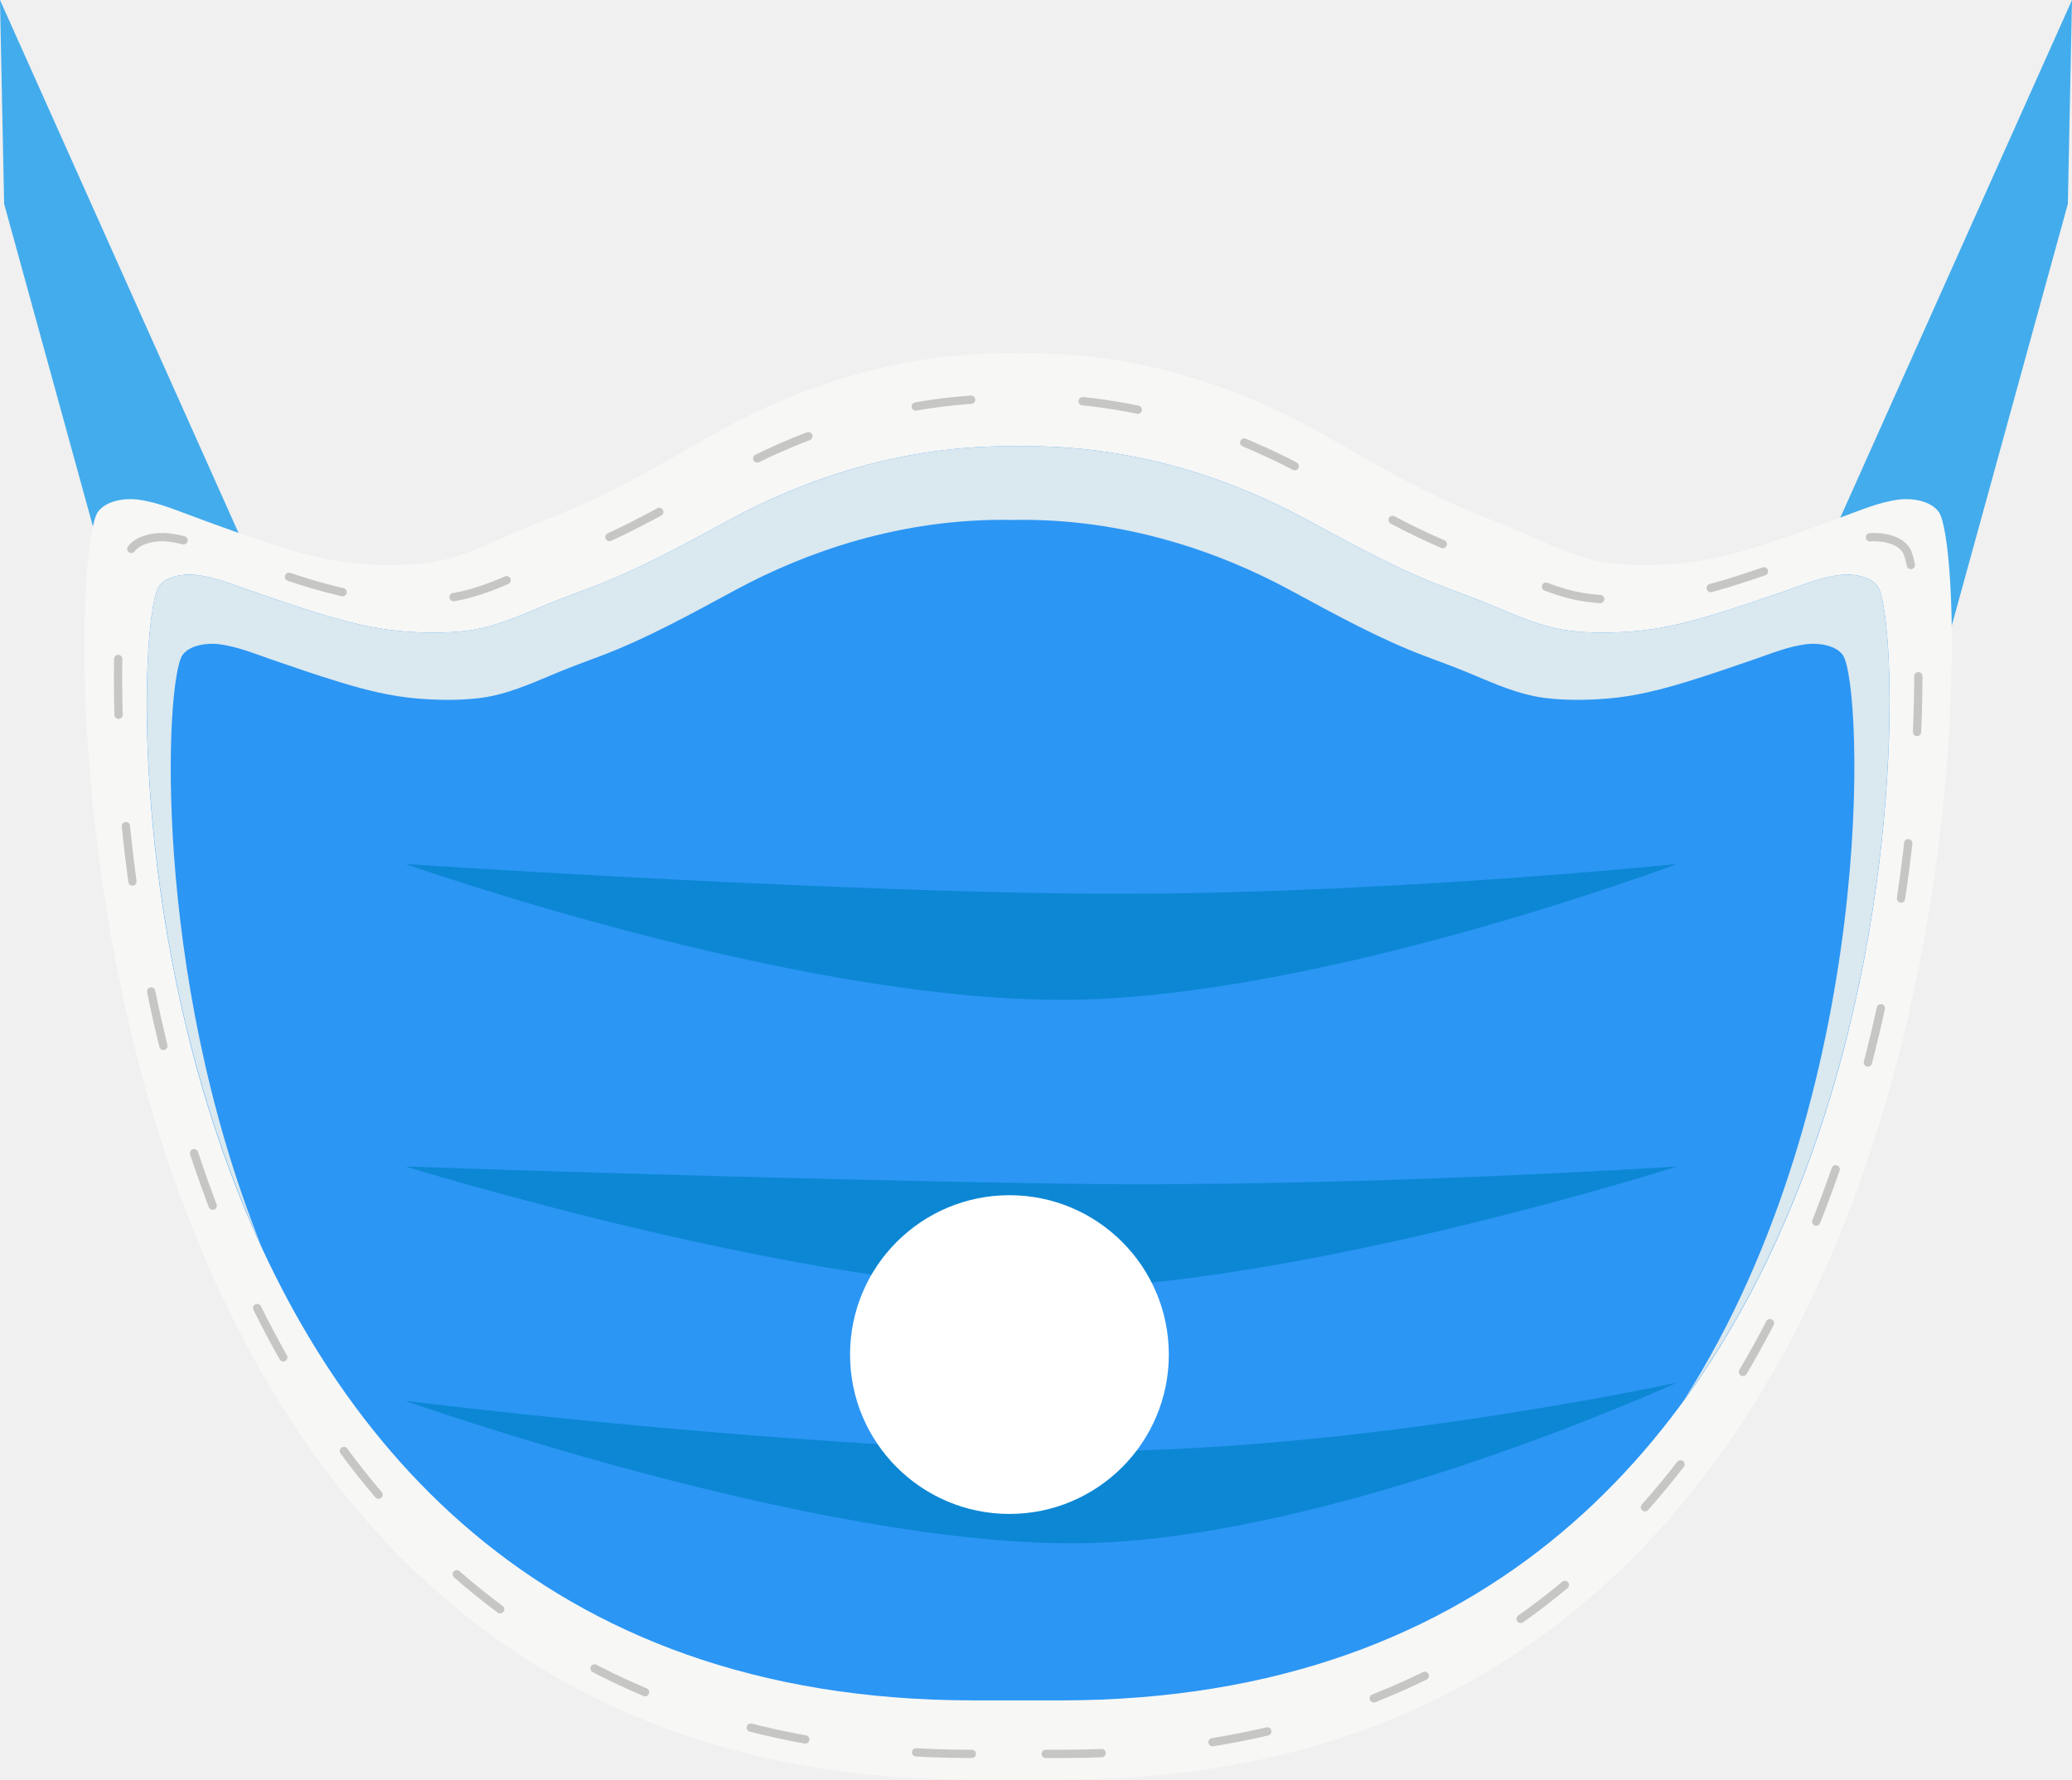
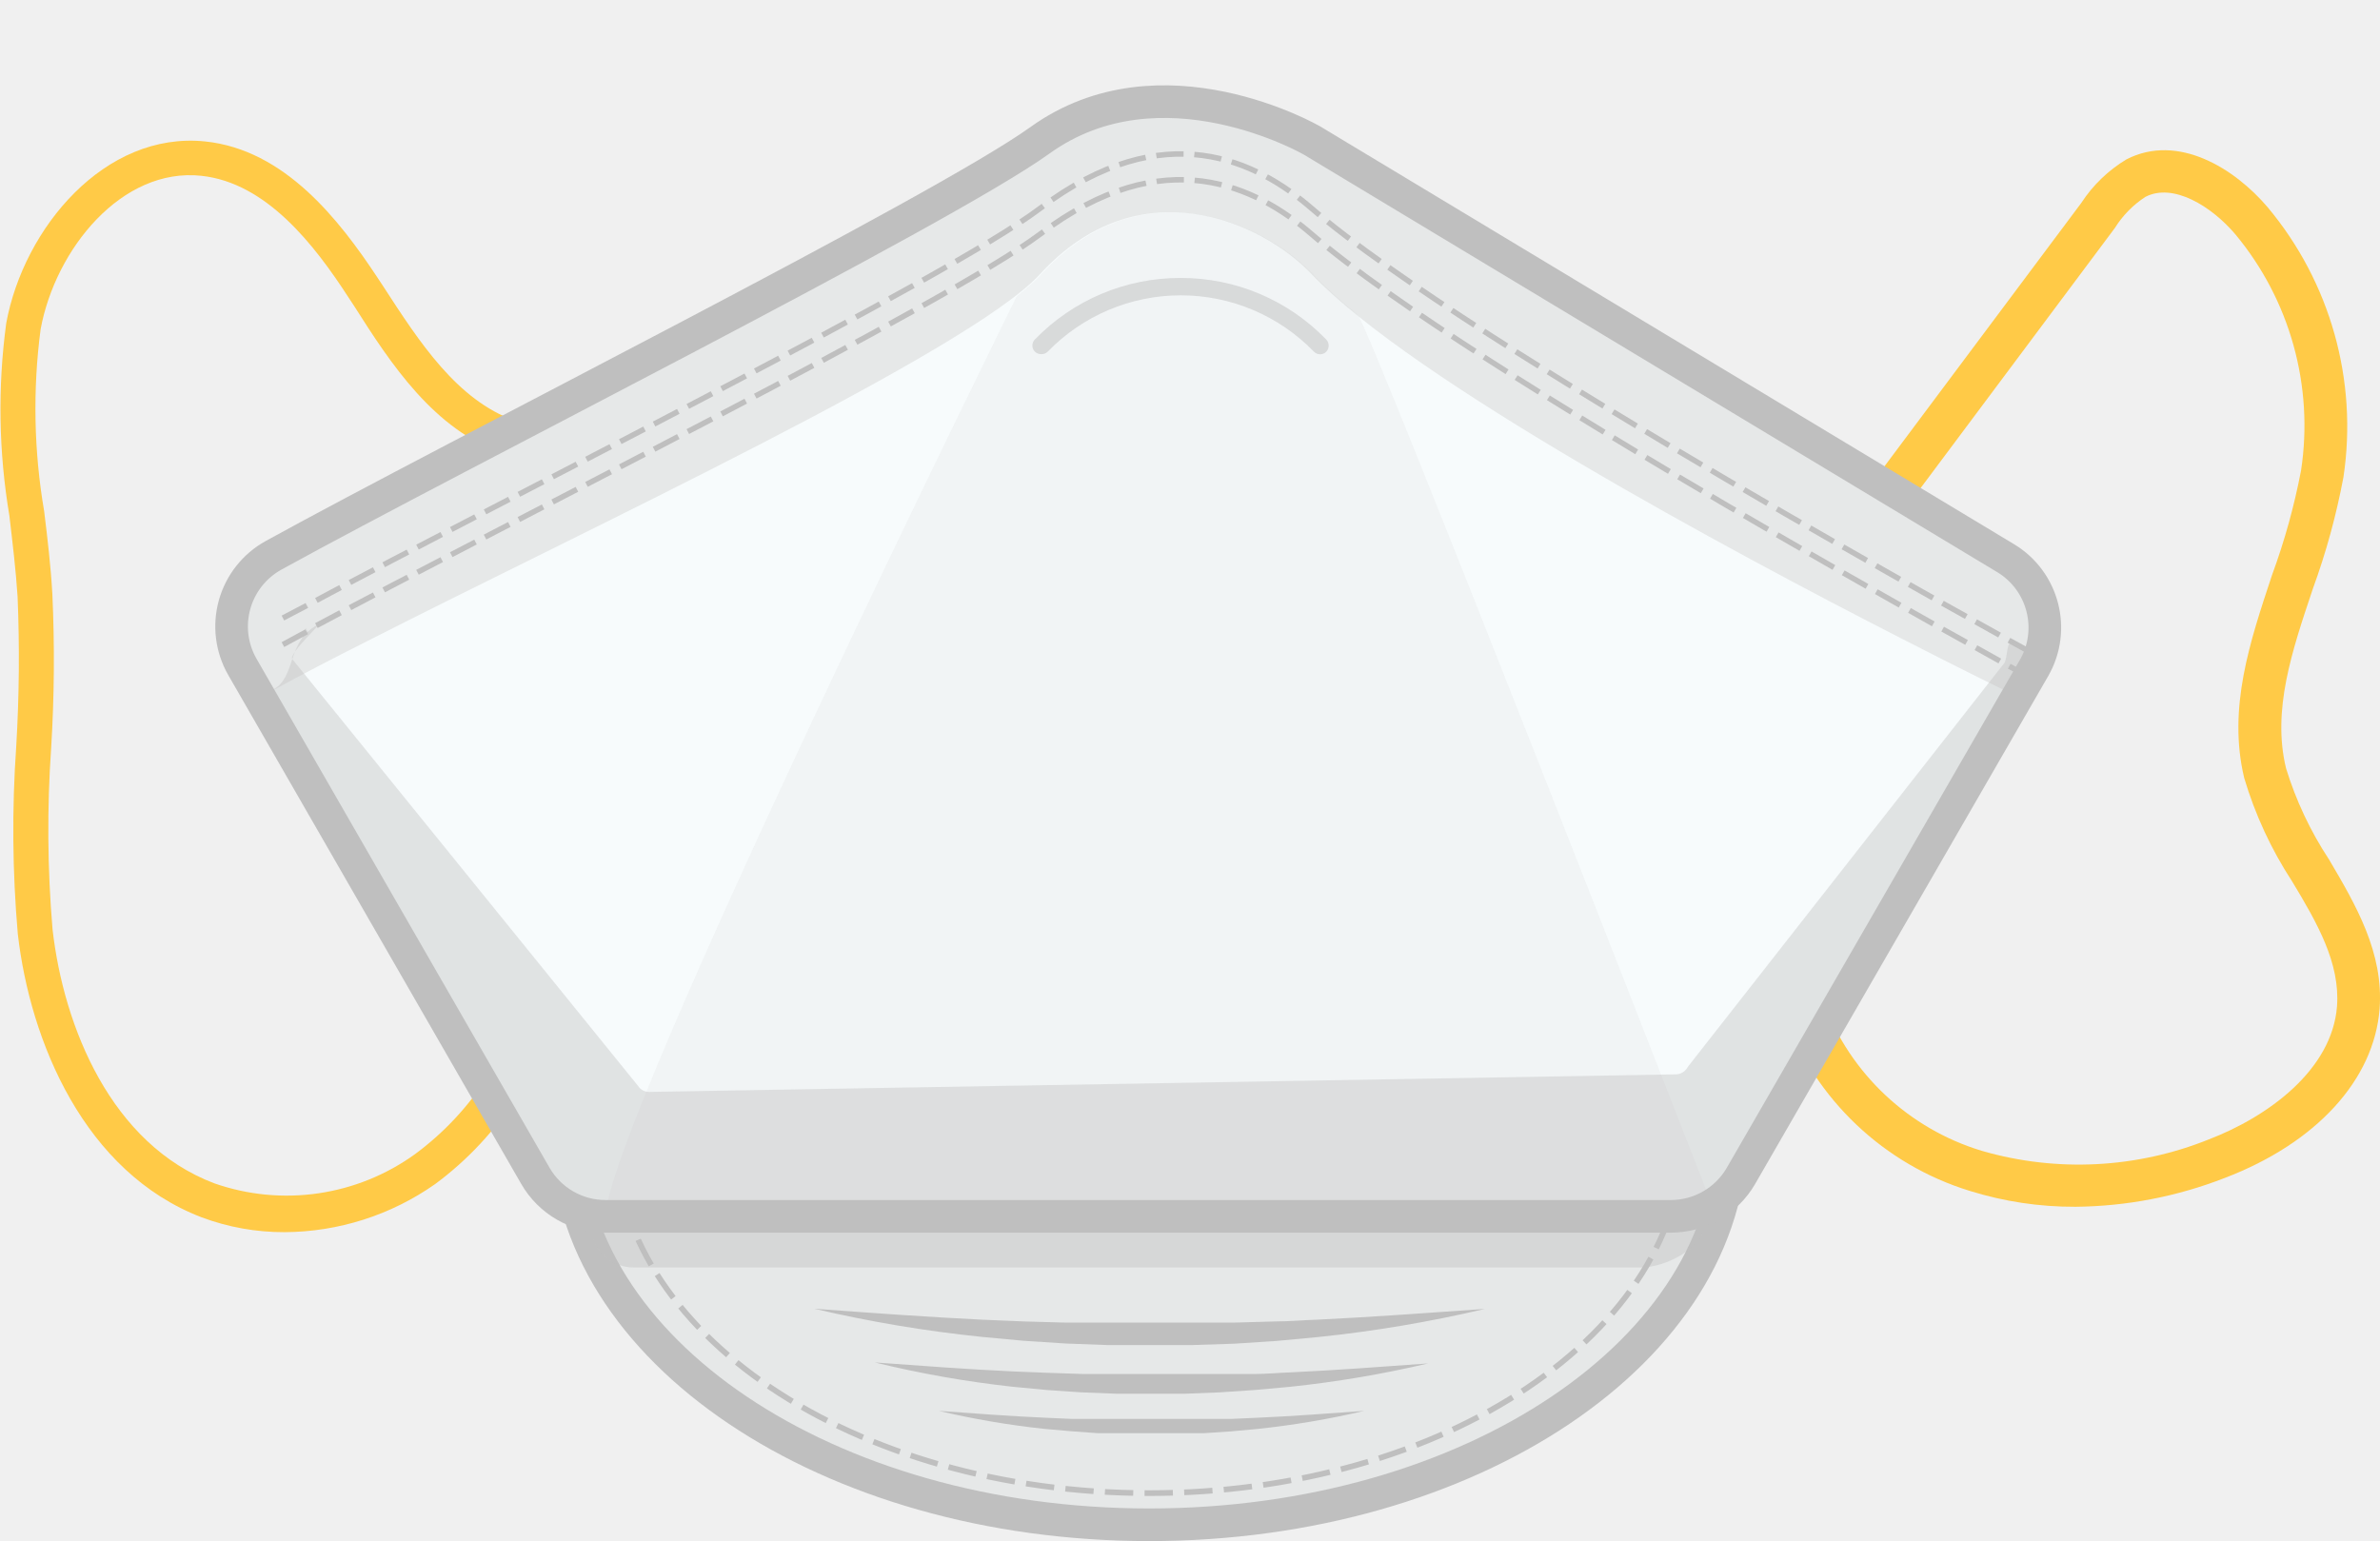
- <svg xmlns="http://www.w3.org/2000/svg" width="78px" height="67px" viewBox="0 0 78 67" version="1.1">
-   <g id="Page-1" stroke="none" stroke-width="1" fill="none" fill-rule="evenodd">
-     <g id="Airbone-&amp;-Contact" transform="translate(-801, -1235)">
-       <g id="Group-18-Copy" transform="translate(801, 1235)">
-         <polygon id="Fill-1" fill="#43ACEC" points="0 0.028 0.156 7.675 6.3 30 12 26.816 0 0" />
-         <polygon id="Fill-2" fill="#43ACEC" points="66 26.816 71.7 30 77.844 7.676 78 0" />
-         <g id="Group-17" transform="translate(3, 13)">
-           <path d="M33.52,54 C-1.672,54 -0.701,8.32 0.677,6.287 C0.982,5.838 1.725,5.751 2.172,5.807 C2.924,5.9 3.659,6.221 4.373,6.482 C5.309,6.826 6.245,7.169 7.191,7.476 C8.272,7.827 9.37,8.125 10.494,8.22 C11.361,8.293 12.234,8.309 13.099,8.196 C13.278,8.172 13.453,8.14 13.627,8.1 C14.586,7.882 15.475,7.441 16.391,7.042 C16.955,6.796 17.529,6.574 18.099,6.345 C20.084,5.551 21.924,4.458 23.796,3.388 C26.642,1.759 30.642,0.216 35.286,0.301 C35.303,0.301 35.318,0.303 35.335,0.303 C35.35,0.303 35.365,0.301 35.382,0.301 C40.026,0.216 44.027,1.759 46.872,3.388 C48.745,4.458 50.584,5.551 52.57,6.345 C53.141,6.574 53.714,6.796 54.278,7.042 C55.194,7.441 56.083,7.882 57.041,8.1 C57.215,8.14 57.392,8.172 57.57,8.196 C58.434,8.309 59.309,8.293 60.174,8.22 C61.299,8.125 62.397,7.827 63.478,7.476 C64.423,7.169 65.36,6.826 66.296,6.482 C67.01,6.221 67.745,5.9 68.498,5.807 C68.944,5.751 69.687,5.838 69.992,6.287 C71.37,8.32 72.228,54 37.036,54 L33.52,54 Z" id="Fill-3" fill="#F7F7F6" />
-           <path d="M33.585,53.035 C-0.342,53.035 0.593,9.625 1.922,7.694 C2.216,7.266 2.932,7.184 3.362,7.237 C4.088,7.325 4.797,7.63 5.485,7.88 C6.387,8.206 7.29,8.531 8.203,8.824 C9.244,9.157 10.302,9.439 11.387,9.53 C12.222,9.6 13.064,9.615 13.897,9.507 C14.07,9.484 14.24,9.455 14.407,9.417 C15.331,9.209 16.188,8.79 17.071,8.411 C17.616,8.177 18.168,7.966 18.718,7.748 C20.632,6.994 22.406,5.956 24.211,4.938 C26.954,3.39 30.81,1.924 35.289,2.005 C35.304,2.005 35.318,2.007 35.335,2.007 C35.35,2.007 35.364,2.005 35.38,2.005 C39.858,1.924 43.714,3.39 46.457,4.938 C48.263,5.956 50.037,6.994 51.95,7.748 C52.501,7.966 53.053,8.177 53.598,8.411 C54.48,8.79 55.338,9.209 56.261,9.417 C56.429,9.455 56.598,9.484 56.771,9.507 C57.604,9.615 58.447,9.6 59.282,9.53 C60.366,9.439 61.425,9.157 62.467,8.824 C63.379,8.531 64.281,8.206 65.184,7.88 C65.872,7.63 66.581,7.325 67.306,7.237 C67.736,7.184 68.452,7.266 68.746,7.694 C70.075,9.625 70.902,53.035 36.975,53.035 L33.585,53.035 Z" id="Stroke-5" stroke="#C6C6C5" stroke-width="0.312" stroke-linecap="round" stroke-linejoin="round" stroke-dasharray="2.101,4.201" />
-           <path d="M33.64,51.02 C0.797,51.02 1.703,10.856 2.989,9.068 C3.273,8.673 3.966,8.597 4.383,8.646 C5.085,8.728 5.771,9.01 6.438,9.24 C7.311,9.543 8.185,9.844 9.068,10.114 C10.076,10.422 11.101,10.684 12.151,10.768 C12.96,10.833 13.775,10.846 14.582,10.747 C14.749,10.726 14.913,10.698 15.075,10.663 C15.969,10.47 16.8,10.083 17.654,9.732 C18.181,9.516 18.716,9.321 19.249,9.12 C21.101,8.422 22.818,7.461 24.566,6.518 C27.222,5.086 30.955,3.73 35.289,3.805 C35.305,3.805 35.318,3.807 35.334,3.808 C35.349,3.807 35.363,3.805 35.379,3.805 C39.713,3.73 43.447,5.086 46.102,6.518 C47.85,7.461 49.567,8.422 51.42,9.12 C51.952,9.321 52.487,9.516 53.014,9.732 C53.868,10.083 54.699,10.47 55.593,10.663 C55.755,10.698 55.919,10.726 56.086,10.747 C56.893,10.846 57.708,10.833 58.517,10.768 C59.567,10.684 60.591,10.422 61.6,10.114 C62.482,9.844 63.357,9.543 64.23,9.24 C64.898,9.01 65.583,8.728 66.285,8.646 C66.702,8.597 67.395,8.673 67.68,9.068 C68.966,10.856 69.766,51.02 36.922,51.02 L33.64,51.02 Z" id="Fill-7" fill="#2B96F4" />
-           <path d="M12.266,19.529 C12.266,19.529 26.827,24.692 37.099,24.645 C46.635,24.601 60.133,19.529 60.133,19.529 C60.133,19.529 47.917,20.791 37.182,20.64 C26.448,20.488 12.266,19.529 12.266,19.529" id="Fill-9" fill="#0C87D4" />
-           <path d="M12.266,30.919 C12.266,30.919 27.743,35.691 36.652,35.531 C46.188,35.36 60.133,30.919 60.133,30.919 C60.133,30.919 47.917,31.72 37.182,31.569 C26.448,31.417 12.266,30.919 12.266,30.919" id="Fill-11" fill="#0C87D4" />
-           <path d="M12.266,39.744 C12.266,39.744 27.575,45.177 37.536,45.105 C47.073,45.036 60.133,39.054 60.133,39.054 C60.133,39.054 47.647,41.787 36.913,41.636 C26.178,41.484 12.266,39.744 12.266,39.744" id="Fill-13" fill="#0C87D4" />
-           <path d="M3.873,11.659 C4.148,11.278 4.817,11.204 5.22,11.251 C5.898,11.331 6.561,11.602 7.205,11.825 C8.049,12.117 8.893,12.408 9.747,12.669 C10.72,12.967 11.711,13.22 12.725,13.301 C13.506,13.363 14.293,13.377 15.072,13.28 C15.234,13.26 15.393,13.233 15.55,13.199 C16.413,13.013 17.215,12.639 18.041,12.3 C18.55,12.091 19.067,11.902 19.581,11.709 C21.371,11.034 23.03,10.105 24.719,9.196 C27.284,7.813 30.891,6.502 35.078,6.575 C35.094,6.575 35.106,6.576 35.121,6.577 C35.136,6.576 35.15,6.575 35.165,6.575 C39.352,6.502 42.959,7.813 45.525,9.196 C47.214,10.105 48.872,11.034 50.662,11.709 C51.177,11.902 51.693,12.091 52.203,12.3 C53.028,12.639 53.829,13.013 54.694,13.199 C54.851,13.233 55.009,13.26 55.17,13.28 C55.95,13.377 56.738,13.363 57.519,13.301 C58.532,13.22 59.523,12.967 60.497,12.669 C61.35,12.408 62.195,12.117 63.038,11.825 C63.682,11.602 64.345,11.331 65.023,11.251 C65.425,11.204 66.096,11.278 66.37,11.659 C67.144,12.735 67.732,28.192 60.401,39.7 C69.14,27.676 68.518,10.233 67.679,9.068 C67.395,8.673 66.701,8.598 66.285,8.646 C65.583,8.728 64.897,9.01 64.231,9.24 C63.357,9.543 62.483,9.844 61.6,10.114 C60.591,10.423 59.566,10.684 58.518,10.768 C57.708,10.832 56.893,10.846 56.087,10.747 C55.92,10.726 55.755,10.697 55.593,10.662 C54.699,10.47 53.869,10.083 53.015,9.732 C52.487,9.516 51.953,9.32 51.42,9.119 C49.567,8.421 47.85,7.461 46.102,6.519 C43.447,5.087 39.713,3.73 35.379,3.805 C35.363,3.805 35.349,3.807 35.334,3.807 C35.319,3.807 35.305,3.805 35.29,3.805 C30.955,3.73 27.221,5.087 24.566,6.519 C22.819,7.461 21.101,8.421 19.248,9.119 C18.716,9.32 18.181,9.516 17.654,9.732 C16.799,10.083 15.97,10.47 15.075,10.662 C14.913,10.697 14.748,10.726 14.581,10.747 C13.775,10.846 12.96,10.832 12.151,10.768 C11.101,10.684 10.077,10.423 9.068,10.114 C8.185,9.844 7.311,9.543 6.438,9.24 C5.771,9.01 5.085,8.728 4.383,8.646 C3.967,8.598 3.273,8.673 2.989,9.068 C2.279,10.055 1.697,22.724 6.825,33.884 C2.686,23.568 3.224,12.561 3.873,11.659" id="Fill-15" fill="#DAE8EF" />
-         </g>
-         <circle id="Oval" fill="#FFFFFF" cx="38" cy="51" r="6" />
+ <svg xmlns="http://www.w3.org/2000/svg" viewBox="0 0 121.82 78.89">
+   <defs>
+     <style>.cls-1,.cls-4,.cls-5,.cls-7,.cls-8{fill:none;}.cls-2{fill:#ffca47;}.cls-3{fill:#e6e8e8;}.cls-4,.cls-5,.cls-7,.cls-8{stroke:#bfbfbf;stroke-miterlimit:10;}.cls-4{stroke-width:1.67px;}.cls-5{stroke-width:0.29px;stroke-dasharray:0 0.58 1.45 0 0 0;}.cls-6,.cls-9{fill:#bfbfbf;}.cls-6{opacity:0.4;}.cls-7,.cls-8{stroke-width:0.28px;}.cls-7{stroke-dasharray:1.39 0 0 0;}.cls-8{stroke-dasharray:0.01 0.55 1.39 0 0 0;}.cls-10{fill:#f7fbfc;}.cls-11{opacity:0.3;}.cls-12{clip-path:url(#clip-path);}.cls-13{opacity:0.5;}</style>
+     <clipPath id="clip-path">
+       <path class="cls-1" d="M52.09,15.07S31,57.75,31,62.27s56.64-.55,56.64-.55S70.07,16.64,69.52,16.18,63.05,0,63.05,0s-7.19,2.4-7.63,3.92S50.71,10.76,52.09,15.07Z" />
+     </clipPath>
+   </defs>
+   <g id="OBJECT">
+     <path class="cls-2" d="M106.23,61.78a17.92,17.92,0,0,1-5.4-.81,14.73,14.73,0,0,1-9.5-9l2-.68a12.53,12.53,0,0,0,8.12,7.63,17.83,17.83,0,0,0,11.61-.59c3-1.15,6.31-3.54,6.56-6.82.16-2.2-1-4.24-2.3-6.39a20.23,20.23,0,0,1-2.45-5.29c-.86-3.58.3-7,1.42-10.38a34.1,34.1,0,0,0,1.49-5.37A15.31,15.31,0,0,0,114.42,12c-1.22-1.44-3.19-2.66-4.61-1.92a5.16,5.16,0,0,0-1.56,1.59l-12,16.07-1.72-1.29,12-16.06a7.17,7.17,0,0,1,2.31-2.23c2.64-1.36,5.55.47,7.23,2.45a17.49,17.49,0,0,1,3.88,13.81,35.93,35.93,0,0,1-1.57,5.73c-1.07,3.19-2.09,6.21-1.37,9.18A18.22,18.22,0,0,0,119.21,44c1.38,2.34,2.8,4.77,2.59,7.64-.28,3.64-3.24,6.88-7.94,8.67A21.56,21.56,0,0,1,106.23,61.78Z" />
+     <path class="cls-2" d="M14.57,63.08a12,12,0,0,1-4.25-.76c-6-2.3-8.78-9-9.41-14.52a61.35,61.35,0,0,1-.08-9.58A75.65,75.65,0,0,0,.9,30.54C.81,29.17.64,27.76.48,26.4a32.89,32.89,0,0,1-.16-9.86c.9-4.88,5.05-9.82,10.17-9.3,4.08.42,6.87,4,8.85,7l.29.44c1.85,2.85,3.76,5.8,6.73,6.86l-.6,1.68C22.21,22,20,18.62,18.13,15.67l-.29-.44C16.08,12.51,13.63,9.36,10.31,9c-4.07-.44-7.47,3.74-8.23,7.85a31.12,31.12,0,0,0,.18,9.32c.17,1.38.34,2.82.42,4.24a73.48,73.48,0,0,1-.06,7.86,60.29,60.29,0,0,0,.07,9.31c.57,5,3,11,8.28,13a11.22,11.22,0,0,0,10.28-1.5A14.92,14.92,0,0,0,27,50.06l1.75.37a16.79,16.79,0,0,1-6.48,10.19A13.52,13.52,0,0,1,14.57,63.08Z" />
+     <path class="cls-3" d="M104.16,34.16l-.93,1.61L89.11,60.2a4.15,4.15,0,0,1-3.59,2.07H31a4.14,4.14,0,0,1-3.6-2.08l-14-24.44-.92-1.62A4.15,4.15,0,0,1,14,28.43c9.4-5.18,34.13-17.59,39.22-21.25,6.2-4.46,13.93,0,13.93,0L102.7,28.53A4.15,4.15,0,0,1,104.16,34.16Z" />
+     <ellipse class="cls-3" cx="58.82" cy="58.03" rx="29.78" ry="20.03" />
+     <ellipse class="cls-4" cx="58.82" cy="58.03" rx="29.78" ry="20.03" />
+     <ellipse class="cls-5" cx="58.82" cy="58.03" rx="27.37" ry="18.41" />
+     <path class="cls-6" d="M84,64.89H32.44a2.2,2.2,0,0,1-2.2-2.19h0a2.21,2.21,0,0,1,2.2-2.2H84a2.21,2.21,0,0,1,2.2,2.2h1C87.21,63.91,85.21,64.89,84,64.89Z" />
+     <path class="cls-7" d="M14.48,31.64,15.7,31" />
+     <path class="cls-8" d="M15.7,31c10.39-5.59,32.8-16.75,37.52-20.32,6.41-4.85,11.13-2.42,13.93,0,8.1,7,36.24,22.41,36.75,22.69" />
+     <path class="cls-7" d="M14.48,33l1.22-.66" />
+     <path class="cls-8" d="M15.7,32.29C26.09,26.7,48.5,15.53,53.22,12c6.41-4.85,11.13-2.42,13.93,0,8.1,7,36.24,22.41,36.75,22.69" />
+     <path class="cls-9" d="M41.68,67c2.86.21,5.72.42,8.58.56l2.14.09,2.14.06,2.14,0H61l2.15,0,2.14-.06c.71,0,1.43-.07,2.14-.09,2.86-.14,5.71-.35,8.57-.55a67.37,67.37,0,0,1-8.54,1.44l-2.14.2-2.15.14L61,68.86l-2.16,0-2.15,0-2.15-.08-2.15-.14-2.15-.2A67.7,67.7,0,0,1,41.68,67Z" />
+     <path class="cls-9" d="M44.78,69.75c2.36.17,4.72.35,7.08.46l1.77.07,1.77.06,1.77,0h3.54l1.77,0,1.76,0c.59,0,1.18-.06,1.77-.08,2.36-.11,4.72-.29,7.09-.46A56.89,56.89,0,0,1,66,71l-1.77.16-1.78.12-1.77.07-1.78,0-1.78,0-1.78-.07-1.77-.12-1.78-.17A54.91,54.91,0,0,1,44.78,69.75Z" />
+     <path class="cls-9" d="M48.06,72.23c1.81.13,3.63.27,5.44.35l1.36.06,1.36,0,1.36,0H60.3l1.36,0,1.36,0,1.35-.06c1.82-.08,3.63-.22,5.45-.35a44.14,44.14,0,0,1-5.42.92L63,73.28l-1.36.09-1.37,0-1.36,0-1.37,0-1.37,0-1.36-.1-1.36-.12A43.51,43.51,0,0,1,48.06,72.23Z" />
+     <path class="cls-10" d="M103.23,35.77,89.11,60.2a4.15,4.15,0,0,1-3.59,2.07H31a4.14,4.14,0,0,1-3.6-2.08l-14-24.44a5.29,5.29,0,0,1,.67-.46c1.31-.72,2.92-1.56,4.75-2.48C30.09,27.07,49.58,18,53.22,14.05c5.06-5.54,11.35-2.73,13.93,0,5.17,5.44,21.48,14.19,30.1,18.6,3.29,1.69,5.45,2.74,5.45,2.74A3.39,3.39,0,0,1,103.23,35.77Z" />
+     <g class="cls-11">
+       <g class="cls-12">
+         <path class="cls-6" d="M103.23,35.77,89.11,60.2a4.15,4.15,0,0,1-3.59,2.07H31a4.14,4.14,0,0,1-3.6-2.08l-14-24.44a5.29,5.29,0,0,1,.67-.46c9.4-5.17,35-16.62,39.22-21.24,5.07-5.54,11.35-2.72,13.93,0,7.14,7.52,35.55,21.34,35.55,21.34A3.39,3.39,0,0,1,103.23,35.77Z" />
      </g>
    </g>
+     <g class="cls-13">
+       <path class="cls-9" d="M53.29,18.13a.44.44,0,0,1-.32-.75,10.33,10.33,0,0,1,7.46-3.15h0a10.31,10.31,0,0,1,7.45,3.15.45.45,0,0,1,0,.63.44.44,0,0,1-.62,0,9.49,9.49,0,0,0-13.64,0A.44.44,0,0,1,53.29,18.13Z" />
+     </g>
+     <path class="cls-6" d="M102.71,35.39a.66.66,0,0,1,.22.9L89.11,60.2a4.15,4.15,0,0,1-3.59,2.07H31a4.14,4.14,0,0,1-3.6-2.08L13.63,36.27a.67.67,0,0,1,.24-.9l.13-.08c1.17-.64.67-2.49,2.27-3.31.31-.16-1.49,1.46-1.31,1.76L32.65,55.58a.67.67,0,0,0,.58.32L85.79,55a.69.69,0,0,0,.59-.37l16.22-20.7c.17-.33.09-1.17.42-1,3,1.5-.32,2.5-.32,2.5Z" />
+     <path class="cls-4" d="M12.4,34.13l15,26.06A4.14,4.14,0,0,0,31,62.27H85.52a4.15,4.15,0,0,0,3.59-2.07l15-26a4.15,4.15,0,0,0-1.46-5.63L67.15,7.19s-7.73-4.47-13.93,0C48.13,10.84,23.4,23.25,14,28.43A4.16,4.16,0,0,0,12.4,34.13Z" />
  </g>
</svg>
